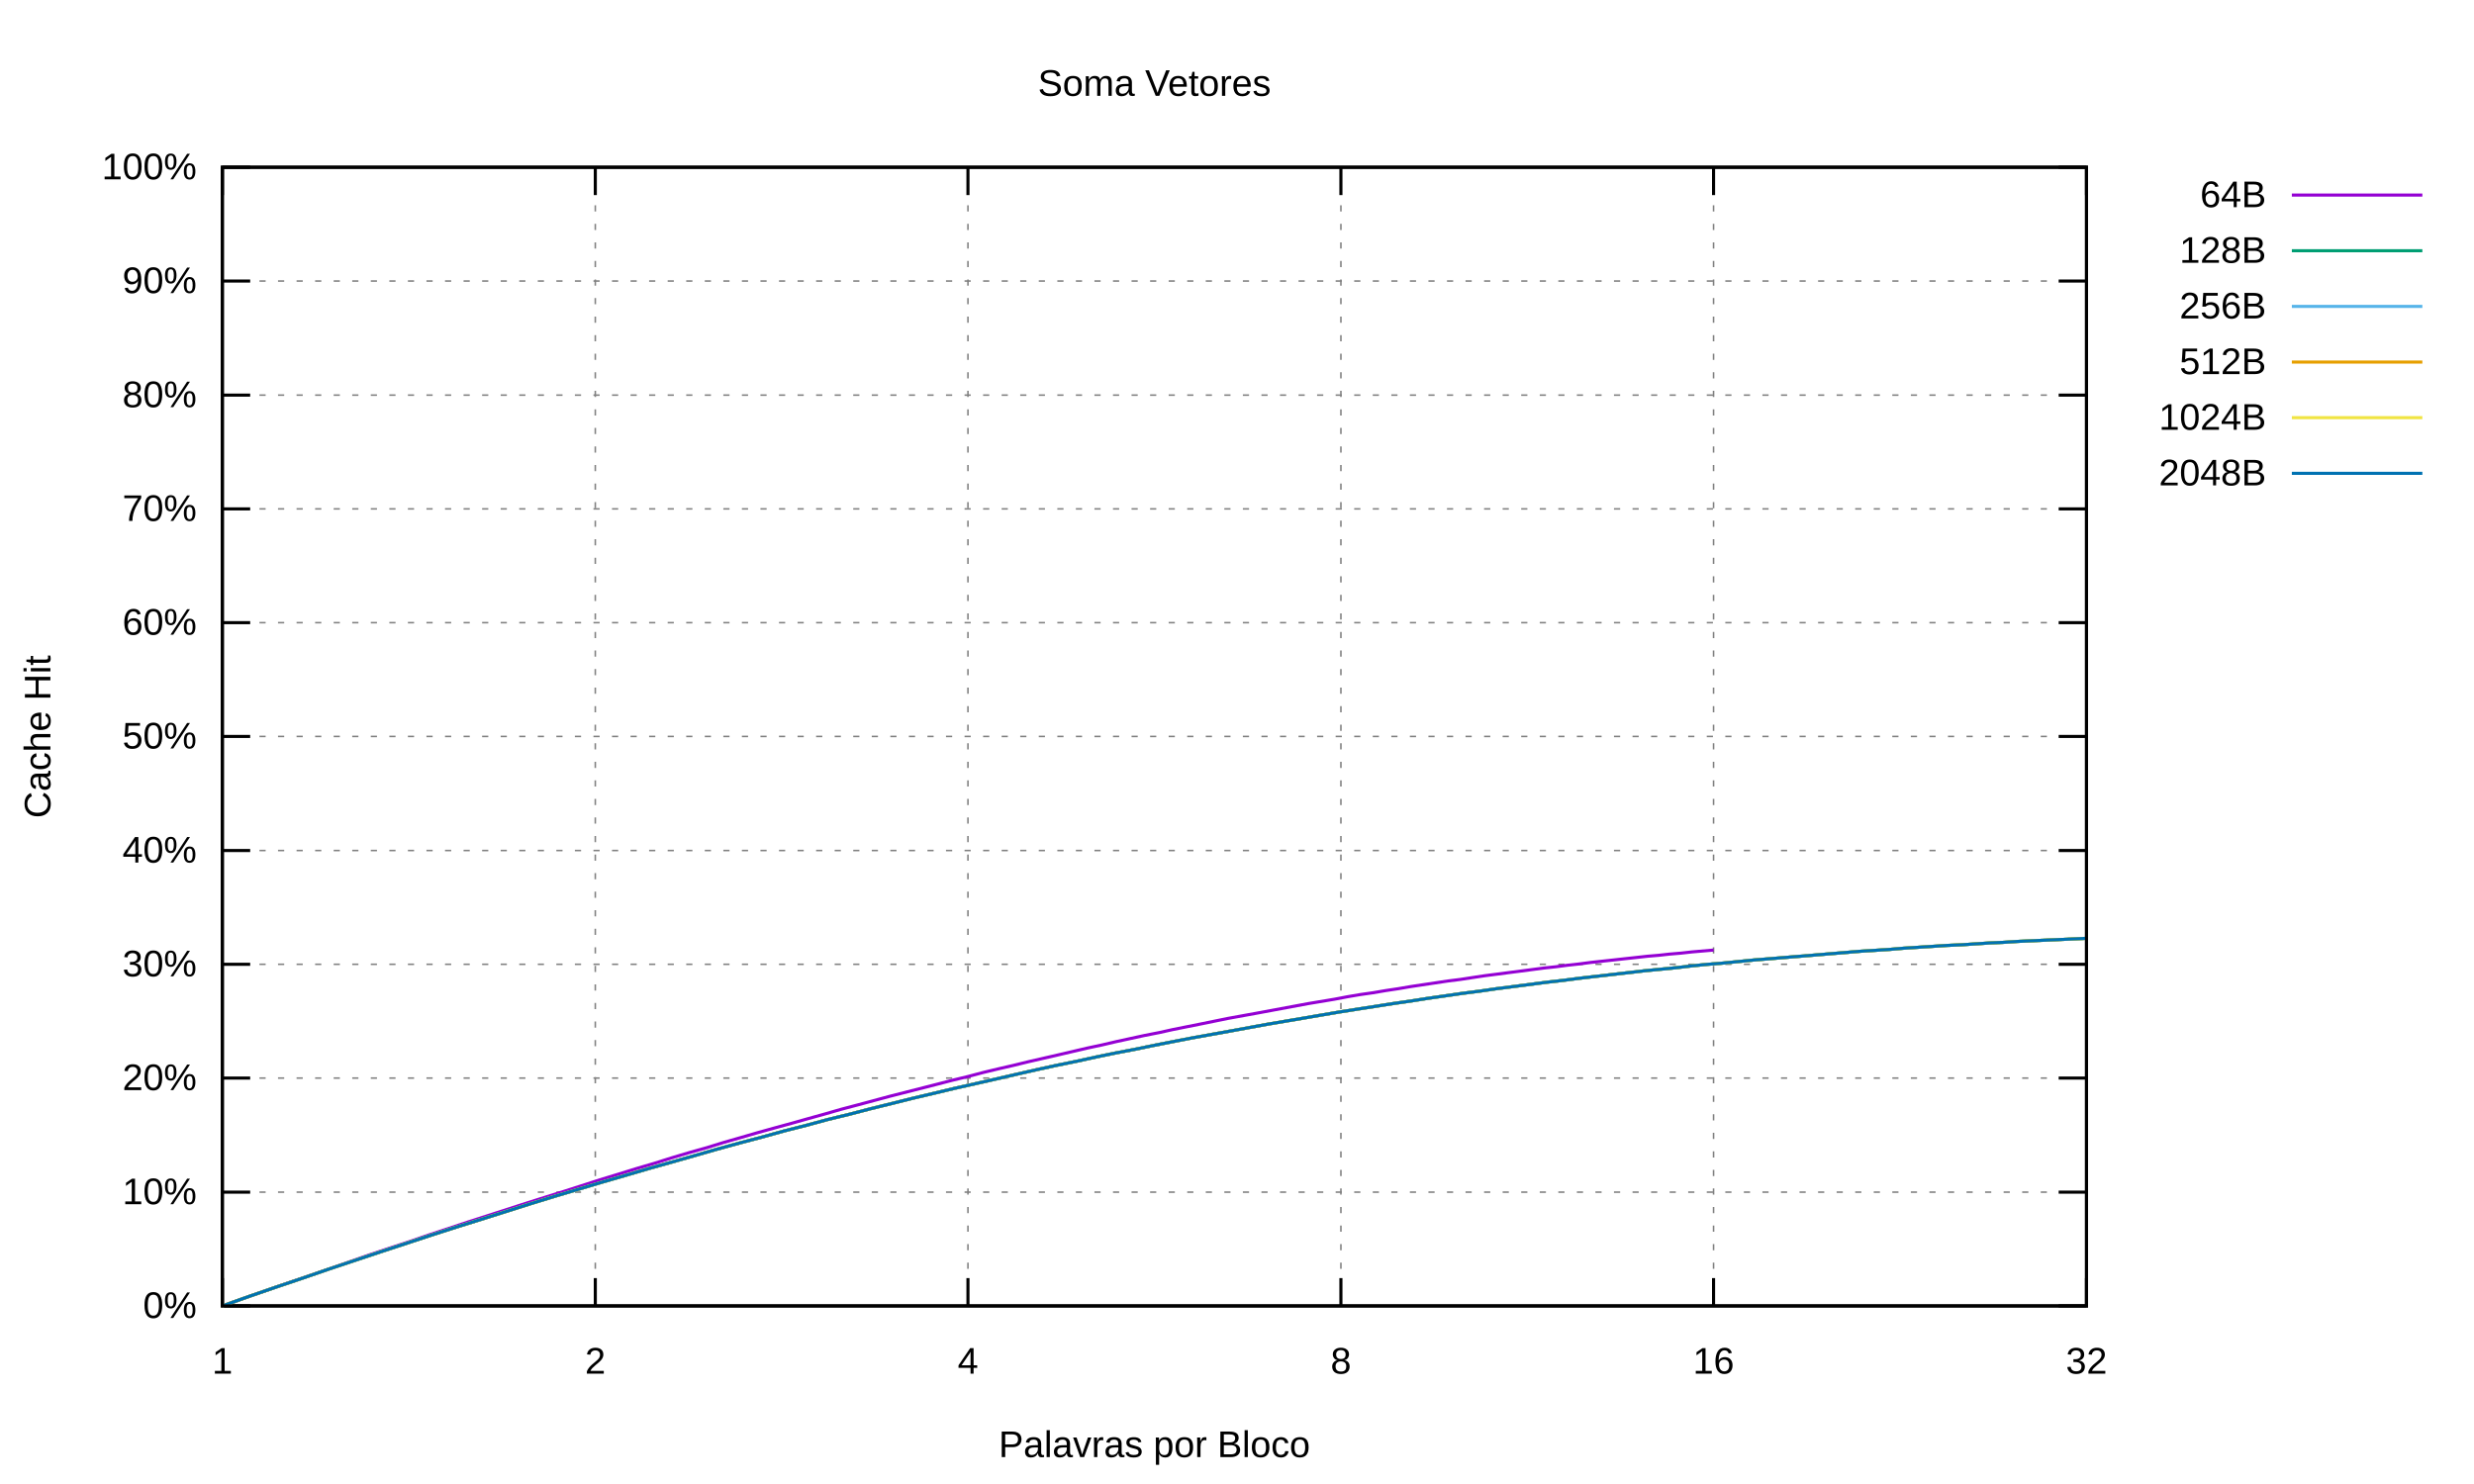
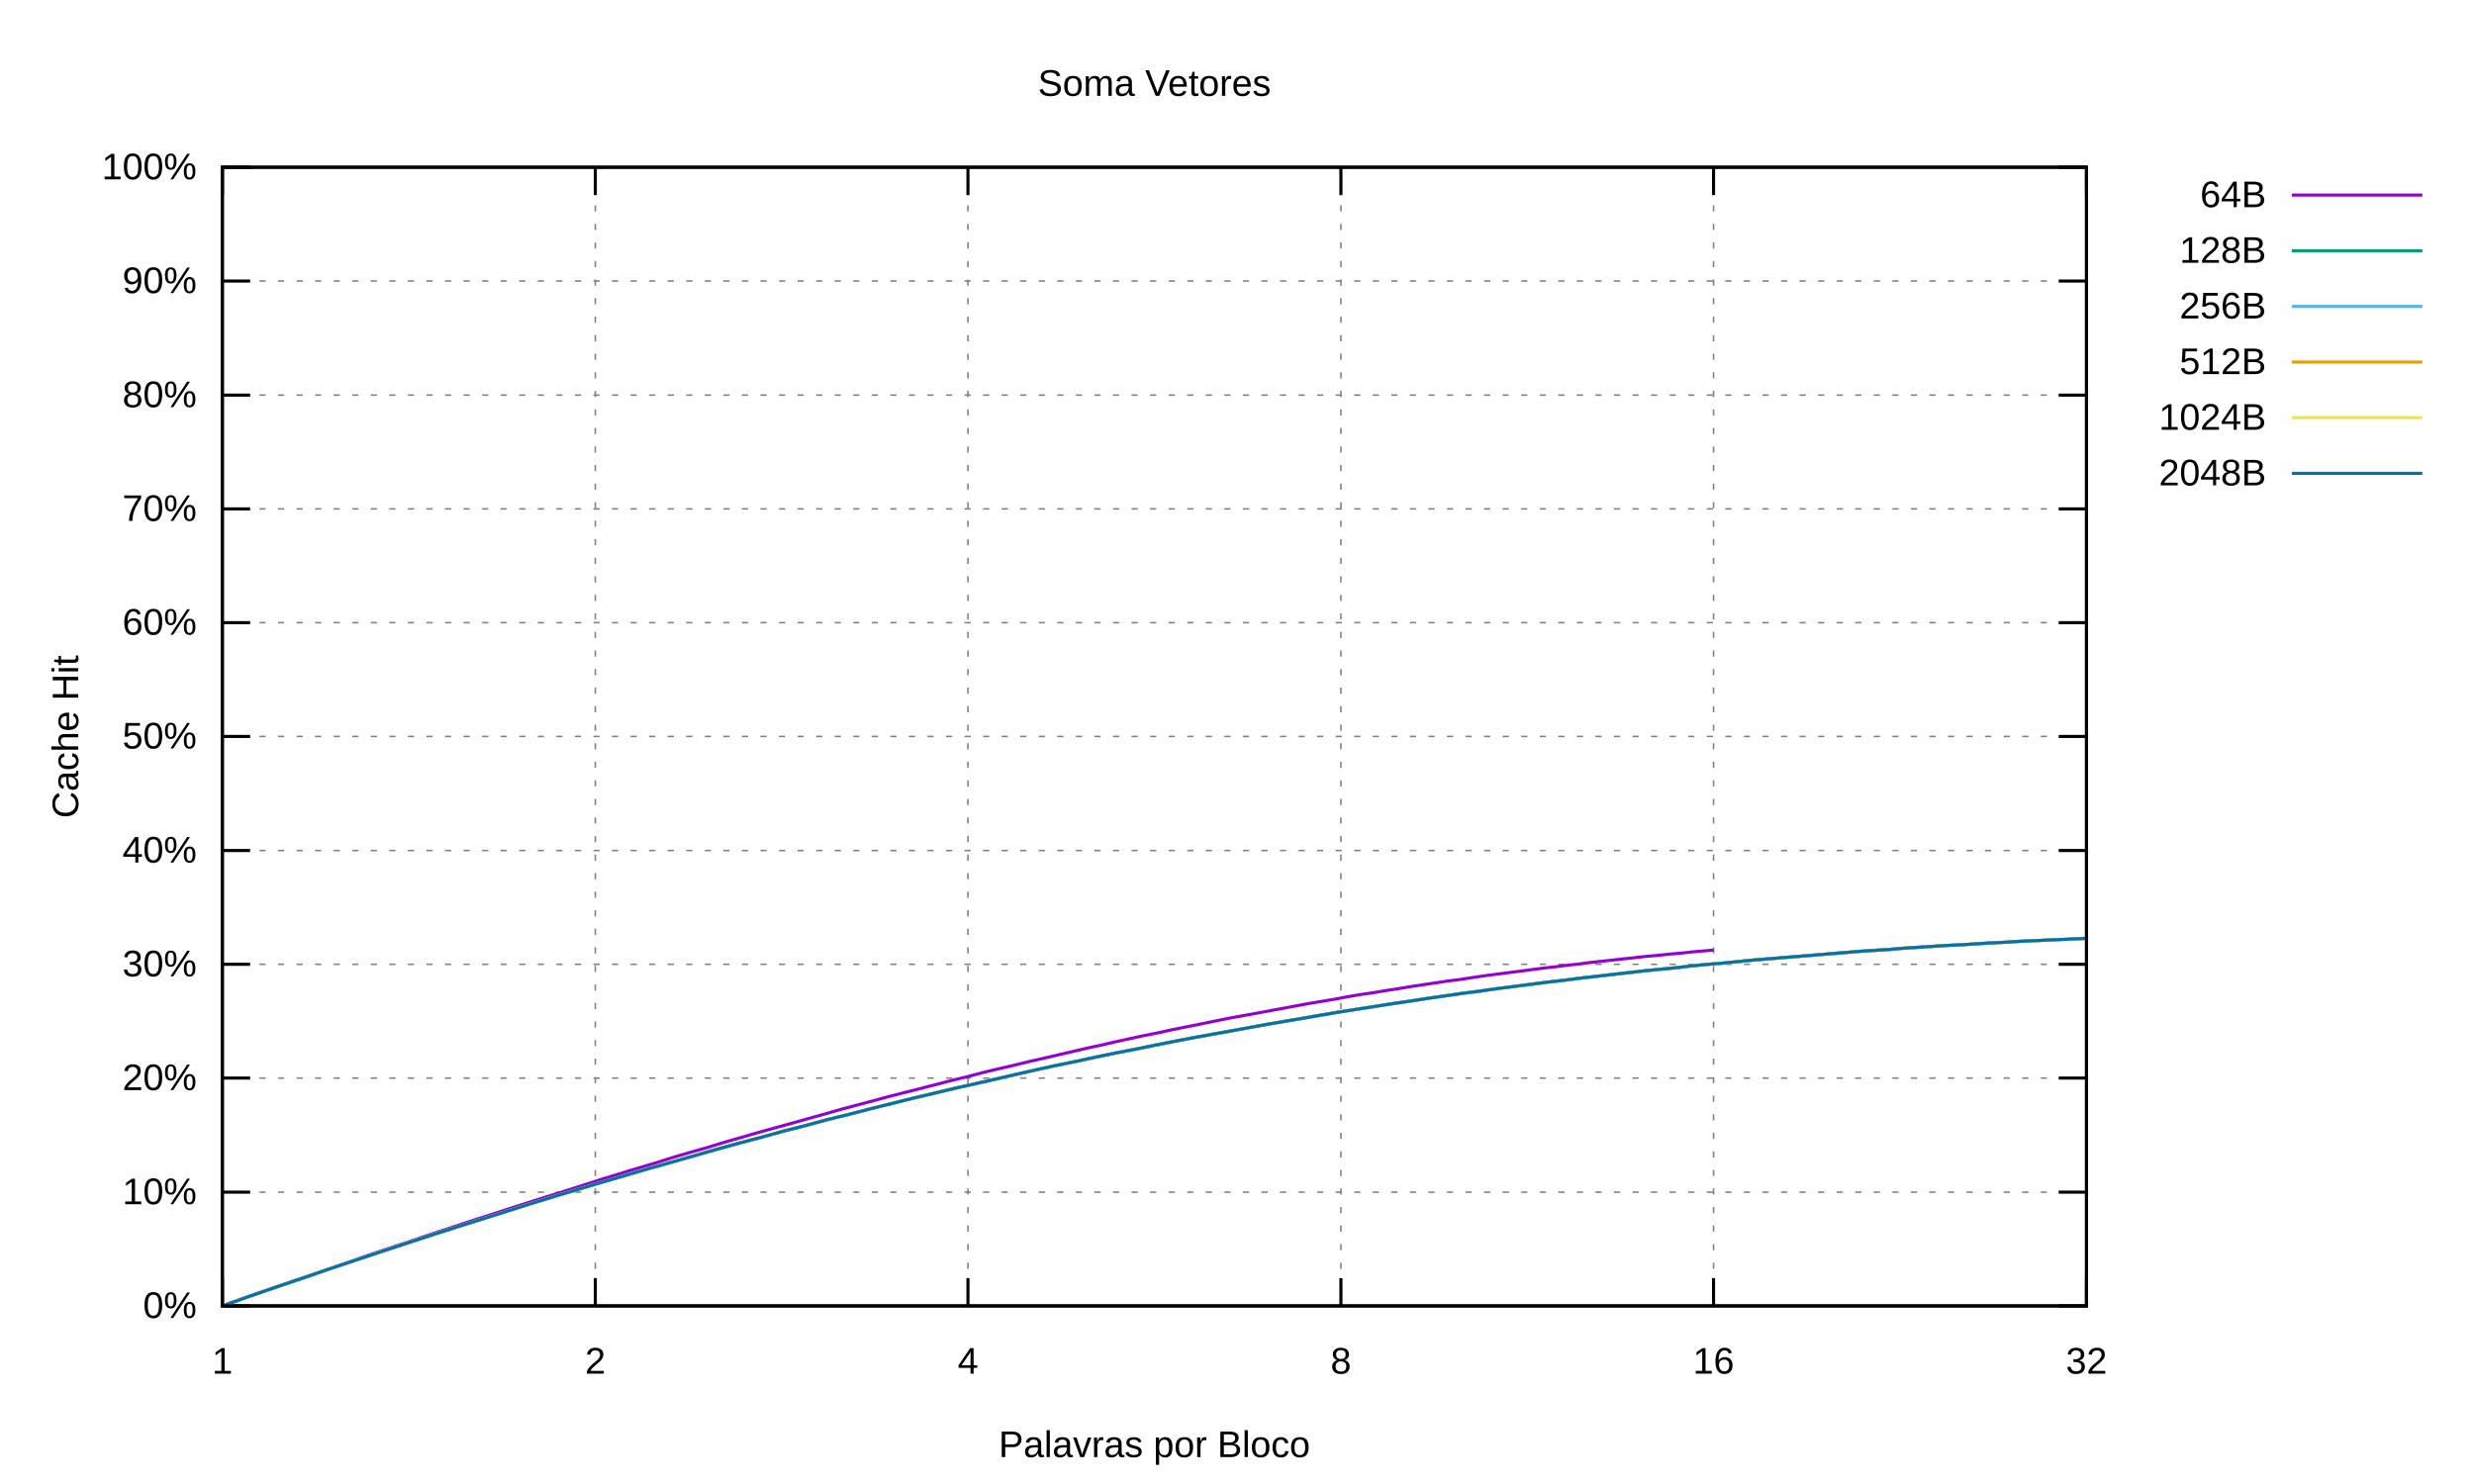
<svg xmlns="http://www.w3.org/2000/svg" xmlns:xlink="http://www.w3.org/1999/xlink" width="800" height="480" viewBox="0 0 800 480">
  <g id="gnuplot_canvas">
    <rect x="0" y="0" width="800" height="480" fill="none" />
    <defs>
      <circle id="gpDot" r="0.5" stroke-width="0.5" stroke="currentColor" />
      <path id="gpPt0" stroke-width="0.222" stroke="currentColor" d="M-1,0 h2 M0,-1 v2" />
      <path id="gpPt1" stroke-width="0.222" stroke="currentColor" d="M-1,-1 L1,1 M1,-1 L-1,1" />
      <path id="gpPt2" stroke-width="0.222" stroke="currentColor" d="M-1,0 L1,0 M0,-1 L0,1 M-1,-1 L1,1 M-1,1 L1,-1" />
      <rect id="gpPt3" stroke-width="0.222" stroke="currentColor" x="-1" y="-1" width="2" height="2" />
      <rect id="gpPt4" stroke-width="0.222" stroke="currentColor" fill="currentColor" x="-1" y="-1" width="2" height="2" />
      <circle id="gpPt5" stroke-width="0.222" stroke="currentColor" cx="0" cy="0" r="1" />
      <use xlink:href="#gpPt5" id="gpPt6" fill="currentColor" stroke="none" />
      <path id="gpPt7" stroke-width="0.222" stroke="currentColor" d="M0,-1.33 L-1.33,0.67 L1.33,0.67 z" />
      <use xlink:href="#gpPt7" id="gpPt8" fill="currentColor" stroke="none" />
      <use xlink:href="#gpPt7" id="gpPt9" stroke="currentColor" transform="rotate(180)" />
      <use xlink:href="#gpPt9" id="gpPt10" fill="currentColor" stroke="none" />
      <use xlink:href="#gpPt3" id="gpPt11" stroke="currentColor" transform="rotate(45)" />
      <use xlink:href="#gpPt11" id="gpPt12" fill="currentColor" stroke="none" />
      <path id="gpPt13" stroke-width="0.222" stroke="currentColor" d="M0,1.330 L1.265,0.411 L0.782,-1.067 L-0.782,-1.076 L-1.265,0.411 z" />
      <use xlink:href="#gpPt13" id="gpPt14" fill="currentColor" stroke="none" />
      <filter id="textbox" filterUnits="objectBoundingBox" x="0" y="0" height="1" width="1">
        <feFlood flood-color="white" flood-opacity="1" result="bgnd" />
        <feComposite in="SourceGraphic" in2="bgnd" operator="atop" />
      </filter>
      <filter id="greybox" filterUnits="objectBoundingBox" x="0" y="0" height="1" width="1">
        <feFlood flood-color="lightgrey" flood-opacity="1" result="grey" />
        <feComposite in="SourceGraphic" in2="grey" operator="atop" />
      </filter>
    </defs>
    <g fill="none" color="white" stroke="black" stroke-width="1.00" stroke-linecap="butt" stroke-linejoin="miter">
</g>
    <g fill="none" color="black" stroke="currentColor" stroke-width="1.00" stroke-linecap="butt" stroke-linejoin="miter">
</g>
    <g fill="none" color="black" stroke="black" stroke-width="0.50" stroke-linecap="butt" stroke-linejoin="miter">
</g>
    <g fill="none" color="gray" stroke="currentColor" stroke-width="0.50" stroke-linecap="butt" stroke-linejoin="miter">
      <path stroke="gray" stroke-dasharray="2,4" class="gridline" d="M71.9,422.4 L674.7,422.4  " />
    </g>
    <g fill="none" color="gray" stroke="gray" stroke-width="1.00" stroke-linecap="butt" stroke-linejoin="miter">
</g>
    <g fill="none" color="black" stroke="currentColor" stroke-width="1.00" stroke-linecap="butt" stroke-linejoin="miter">
      <path stroke="black" d="M71.9,422.4 L80.9,422.4 M674.7,422.4 L665.7,422.4  " />
      <g transform="translate(63.6,426.3)" stroke="none" fill="black" font-family="Arial" font-size="12.00" text-anchor="end">
        <text>
          <tspan font-family="Arial">0%</tspan>
        </text>
      </g>
    </g>
    <g fill="none" color="black" stroke="currentColor" stroke-width="1.00" stroke-linecap="butt" stroke-linejoin="miter">
</g>
    <g fill="none" color="black" stroke="black" stroke-width="0.50" stroke-linecap="butt" stroke-linejoin="miter">
</g>
    <g fill="none" color="gray" stroke="currentColor" stroke-width="0.50" stroke-linecap="butt" stroke-linejoin="miter">
      <path stroke="gray" stroke-dasharray="2,4" class="gridline" d="M71.9,385.6 L674.7,385.6  " />
    </g>
    <g fill="none" color="gray" stroke="gray" stroke-width="1.00" stroke-linecap="butt" stroke-linejoin="miter">
</g>
    <g fill="none" color="black" stroke="currentColor" stroke-width="1.00" stroke-linecap="butt" stroke-linejoin="miter">
      <path stroke="black" d="M71.9,385.6 L80.9,385.6 M674.7,385.6 L665.7,385.6  " />
      <g transform="translate(63.6,389.5)" stroke="none" fill="black" font-family="Arial" font-size="12.00" text-anchor="end">
        <text>
          <tspan font-family="Arial">10%</tspan>
        </text>
      </g>
    </g>
    <g fill="none" color="black" stroke="currentColor" stroke-width="1.00" stroke-linecap="butt" stroke-linejoin="miter">
</g>
    <g fill="none" color="black" stroke="black" stroke-width="0.50" stroke-linecap="butt" stroke-linejoin="miter">
</g>
    <g fill="none" color="gray" stroke="currentColor" stroke-width="0.50" stroke-linecap="butt" stroke-linejoin="miter">
      <path stroke="gray" stroke-dasharray="2,4" class="gridline" d="M71.9,348.7 L674.7,348.7  " />
    </g>
    <g fill="none" color="gray" stroke="gray" stroke-width="1.00" stroke-linecap="butt" stroke-linejoin="miter">
</g>
    <g fill="none" color="black" stroke="currentColor" stroke-width="1.00" stroke-linecap="butt" stroke-linejoin="miter">
      <path stroke="black" d="M71.9,348.7 L80.9,348.7 M674.7,348.7 L665.7,348.7  " />
      <g transform="translate(63.6,352.6)" stroke="none" fill="black" font-family="Arial" font-size="12.00" text-anchor="end">
        <text>
          <tspan font-family="Arial">20%</tspan>
        </text>
      </g>
    </g>
    <g fill="none" color="black" stroke="currentColor" stroke-width="1.00" stroke-linecap="butt" stroke-linejoin="miter">
</g>
    <g fill="none" color="black" stroke="black" stroke-width="0.50" stroke-linecap="butt" stroke-linejoin="miter">
</g>
    <g fill="none" color="gray" stroke="currentColor" stroke-width="0.50" stroke-linecap="butt" stroke-linejoin="miter">
      <path stroke="gray" stroke-dasharray="2,4" class="gridline" d="M71.9,311.9 L674.7,311.9  " />
    </g>
    <g fill="none" color="gray" stroke="gray" stroke-width="1.00" stroke-linecap="butt" stroke-linejoin="miter">
</g>
    <g fill="none" color="black" stroke="currentColor" stroke-width="1.00" stroke-linecap="butt" stroke-linejoin="miter">
      <path stroke="black" d="M71.9,311.9 L80.9,311.9 M674.7,311.9 L665.7,311.9  " />
      <g transform="translate(63.6,315.8)" stroke="none" fill="black" font-family="Arial" font-size="12.00" text-anchor="end">
        <text>
          <tspan font-family="Arial">30%</tspan>
        </text>
      </g>
    </g>
    <g fill="none" color="black" stroke="currentColor" stroke-width="1.00" stroke-linecap="butt" stroke-linejoin="miter">
</g>
    <g fill="none" color="black" stroke="black" stroke-width="0.50" stroke-linecap="butt" stroke-linejoin="miter">
</g>
    <g fill="none" color="gray" stroke="currentColor" stroke-width="0.50" stroke-linecap="butt" stroke-linejoin="miter">
      <path stroke="gray" stroke-dasharray="2,4" class="gridline" d="M71.9,275.1 L674.7,275.1  " />
    </g>
    <g fill="none" color="gray" stroke="gray" stroke-width="1.00" stroke-linecap="butt" stroke-linejoin="miter">
</g>
    <g fill="none" color="black" stroke="currentColor" stroke-width="1.00" stroke-linecap="butt" stroke-linejoin="miter">
      <path stroke="black" d="M71.9,275.1 L80.9,275.1 M674.7,275.1 L665.7,275.1  " />
      <g transform="translate(63.6,279.0)" stroke="none" fill="black" font-family="Arial" font-size="12.00" text-anchor="end">
        <text>
          <tspan font-family="Arial">40%</tspan>
        </text>
      </g>
    </g>
    <g fill="none" color="black" stroke="currentColor" stroke-width="1.00" stroke-linecap="butt" stroke-linejoin="miter">
</g>
    <g fill="none" color="black" stroke="black" stroke-width="0.50" stroke-linecap="butt" stroke-linejoin="miter">
</g>
    <g fill="none" color="gray" stroke="currentColor" stroke-width="0.50" stroke-linecap="butt" stroke-linejoin="miter">
      <path stroke="gray" stroke-dasharray="2,4" class="gridline" d="M71.9,238.2 L674.7,238.2  " />
    </g>
    <g fill="none" color="gray" stroke="gray" stroke-width="1.00" stroke-linecap="butt" stroke-linejoin="miter">
</g>
    <g fill="none" color="black" stroke="currentColor" stroke-width="1.00" stroke-linecap="butt" stroke-linejoin="miter">
      <path stroke="black" d="M71.9,238.2 L80.9,238.2 M674.7,238.2 L665.7,238.2  " />
      <g transform="translate(63.6,242.1)" stroke="none" fill="black" font-family="Arial" font-size="12.00" text-anchor="end">
        <text>
          <tspan font-family="Arial">50%</tspan>
        </text>
      </g>
    </g>
    <g fill="none" color="black" stroke="currentColor" stroke-width="1.00" stroke-linecap="butt" stroke-linejoin="miter">
</g>
    <g fill="none" color="black" stroke="black" stroke-width="0.50" stroke-linecap="butt" stroke-linejoin="miter">
</g>
    <g fill="none" color="gray" stroke="currentColor" stroke-width="0.50" stroke-linecap="butt" stroke-linejoin="miter">
      <path stroke="gray" stroke-dasharray="2,4" class="gridline" d="M71.9,201.4 L674.7,201.4  " />
    </g>
    <g fill="none" color="gray" stroke="gray" stroke-width="1.00" stroke-linecap="butt" stroke-linejoin="miter">
</g>
    <g fill="none" color="black" stroke="currentColor" stroke-width="1.00" stroke-linecap="butt" stroke-linejoin="miter">
      <path stroke="black" d="M71.9,201.4 L80.9,201.4 M674.7,201.4 L665.7,201.4  " />
      <g transform="translate(63.6,205.3)" stroke="none" fill="black" font-family="Arial" font-size="12.00" text-anchor="end">
        <text>
          <tspan font-family="Arial">60%</tspan>
        </text>
      </g>
    </g>
    <g fill="none" color="black" stroke="currentColor" stroke-width="1.00" stroke-linecap="butt" stroke-linejoin="miter">
</g>
    <g fill="none" color="black" stroke="black" stroke-width="0.50" stroke-linecap="butt" stroke-linejoin="miter">
</g>
    <g fill="none" color="gray" stroke="currentColor" stroke-width="0.50" stroke-linecap="butt" stroke-linejoin="miter">
      <path stroke="gray" stroke-dasharray="2,4" class="gridline" d="M71.9,164.6 L674.7,164.6  " />
    </g>
    <g fill="none" color="gray" stroke="gray" stroke-width="1.00" stroke-linecap="butt" stroke-linejoin="miter">
</g>
    <g fill="none" color="black" stroke="currentColor" stroke-width="1.00" stroke-linecap="butt" stroke-linejoin="miter">
      <path stroke="black" d="M71.9,164.6 L80.9,164.6 M674.7,164.6 L665.7,164.6  " />
      <g transform="translate(63.6,168.5)" stroke="none" fill="black" font-family="Arial" font-size="12.00" text-anchor="end">
        <text>
          <tspan font-family="Arial">70%</tspan>
        </text>
      </g>
    </g>
    <g fill="none" color="black" stroke="currentColor" stroke-width="1.00" stroke-linecap="butt" stroke-linejoin="miter">
</g>
    <g fill="none" color="black" stroke="black" stroke-width="0.50" stroke-linecap="butt" stroke-linejoin="miter">
</g>
    <g fill="none" color="gray" stroke="currentColor" stroke-width="0.50" stroke-linecap="butt" stroke-linejoin="miter">
      <path stroke="gray" stroke-dasharray="2,4" class="gridline" d="M71.9,127.8 L674.7,127.8  " />
    </g>
    <g fill="none" color="gray" stroke="gray" stroke-width="1.00" stroke-linecap="butt" stroke-linejoin="miter">
</g>
    <g fill="none" color="black" stroke="currentColor" stroke-width="1.00" stroke-linecap="butt" stroke-linejoin="miter">
      <path stroke="black" d="M71.9,127.8 L80.9,127.8 M674.7,127.8 L665.7,127.8  " />
      <g transform="translate(63.6,131.7)" stroke="none" fill="black" font-family="Arial" font-size="12.00" text-anchor="end">
        <text>
          <tspan font-family="Arial">80%</tspan>
        </text>
      </g>
    </g>
    <g fill="none" color="black" stroke="currentColor" stroke-width="1.00" stroke-linecap="butt" stroke-linejoin="miter">
</g>
    <g fill="none" color="black" stroke="black" stroke-width="0.50" stroke-linecap="butt" stroke-linejoin="miter">
</g>
    <g fill="none" color="gray" stroke="currentColor" stroke-width="0.50" stroke-linecap="butt" stroke-linejoin="miter">
      <path stroke="gray" stroke-dasharray="2,4" class="gridline" d="M71.9,90.9 L674.7,90.9  " />
    </g>
    <g fill="none" color="gray" stroke="gray" stroke-width="1.00" stroke-linecap="butt" stroke-linejoin="miter">
</g>
    <g fill="none" color="black" stroke="currentColor" stroke-width="1.00" stroke-linecap="butt" stroke-linejoin="miter">
      <path stroke="black" d="M71.9,90.9 L80.9,90.9 M674.7,90.9 L665.7,90.9  " />
      <g transform="translate(63.6,94.8)" stroke="none" fill="black" font-family="Arial" font-size="12.00" text-anchor="end">
        <text>
          <tspan font-family="Arial">90%</tspan>
        </text>
      </g>
    </g>
    <g fill="none" color="black" stroke="currentColor" stroke-width="1.00" stroke-linecap="butt" stroke-linejoin="miter">
</g>
    <g fill="none" color="black" stroke="black" stroke-width="0.50" stroke-linecap="butt" stroke-linejoin="miter">
</g>
    <g fill="none" color="gray" stroke="currentColor" stroke-width="0.50" stroke-linecap="butt" stroke-linejoin="miter">
      <path stroke="gray" stroke-dasharray="2,4" class="gridline" d="M71.9,54.1 L674.7,54.1  " />
    </g>
    <g fill="none" color="gray" stroke="gray" stroke-width="1.00" stroke-linecap="butt" stroke-linejoin="miter">
</g>
    <g fill="none" color="black" stroke="currentColor" stroke-width="1.00" stroke-linecap="butt" stroke-linejoin="miter">
      <path stroke="black" d="M71.9,54.1 L80.9,54.1 M674.7,54.1 L665.7,54.1  " />
      <g transform="translate(63.6,58.0)" stroke="none" fill="black" font-family="Arial" font-size="12.00" text-anchor="end">
        <text>
          <tspan font-family="Arial">100%</tspan>
        </text>
      </g>
    </g>
    <g fill="none" color="black" stroke="currentColor" stroke-width="1.00" stroke-linecap="butt" stroke-linejoin="miter">
</g>
    <g fill="none" color="black" stroke="black" stroke-width="0.50" stroke-linecap="butt" stroke-linejoin="miter">
</g>
    <g fill="none" color="gray" stroke="currentColor" stroke-width="0.50" stroke-linecap="butt" stroke-linejoin="miter">
      <path stroke="gray" stroke-dasharray="2,4" class="gridline" d="M71.9,422.4 L71.9,54.1  " />
    </g>
    <g fill="none" color="gray" stroke="gray" stroke-width="1.00" stroke-linecap="butt" stroke-linejoin="miter">
</g>
    <g fill="none" color="black" stroke="currentColor" stroke-width="1.00" stroke-linecap="butt" stroke-linejoin="miter">
      <path stroke="black" d="M71.9,422.4 L71.9,413.4 M71.9,54.1 L71.9,63.1  " />
      <g transform="translate(71.9,444.3)" stroke="none" fill="black" font-family="Arial" font-size="12.00" text-anchor="middle">
        <text>
          <tspan font-family="Arial"> 1</tspan>
        </text>
      </g>
    </g>
    <g fill="none" color="black" stroke="currentColor" stroke-width="1.00" stroke-linecap="butt" stroke-linejoin="miter">
</g>
    <g fill="none" color="black" stroke="black" stroke-width="0.50" stroke-linecap="butt" stroke-linejoin="miter">
</g>
    <g fill="none" color="gray" stroke="currentColor" stroke-width="0.50" stroke-linecap="butt" stroke-linejoin="miter">
      <path stroke="gray" stroke-dasharray="2,4" class="gridline" d="M192.5,422.4 L192.5,54.1  " />
    </g>
    <g fill="none" color="gray" stroke="gray" stroke-width="1.00" stroke-linecap="butt" stroke-linejoin="miter">
</g>
    <g fill="none" color="black" stroke="currentColor" stroke-width="1.00" stroke-linecap="butt" stroke-linejoin="miter">
      <path stroke="black" d="M192.5,422.4 L192.5,413.4 M192.5,54.1 L192.5,63.1  " />
      <g transform="translate(192.5,444.3)" stroke="none" fill="black" font-family="Arial" font-size="12.00" text-anchor="middle">
        <text>
          <tspan font-family="Arial"> 2</tspan>
        </text>
      </g>
    </g>
    <g fill="none" color="black" stroke="currentColor" stroke-width="1.00" stroke-linecap="butt" stroke-linejoin="miter">
</g>
    <g fill="none" color="black" stroke="black" stroke-width="0.50" stroke-linecap="butt" stroke-linejoin="miter">
</g>
    <g fill="none" color="gray" stroke="currentColor" stroke-width="0.50" stroke-linecap="butt" stroke-linejoin="miter">
      <path stroke="gray" stroke-dasharray="2,4" class="gridline" d="M313.0,422.4 L313.0,54.1  " />
    </g>
    <g fill="none" color="gray" stroke="gray" stroke-width="1.00" stroke-linecap="butt" stroke-linejoin="miter">
</g>
    <g fill="none" color="black" stroke="currentColor" stroke-width="1.00" stroke-linecap="butt" stroke-linejoin="miter">
      <path stroke="black" d="M313.0,422.4 L313.0,413.4 M313.0,54.1 L313.0,63.1  " />
      <g transform="translate(313.0,444.3)" stroke="none" fill="black" font-family="Arial" font-size="12.00" text-anchor="middle">
        <text>
          <tspan font-family="Arial"> 4</tspan>
        </text>
      </g>
    </g>
    <g fill="none" color="black" stroke="currentColor" stroke-width="1.00" stroke-linecap="butt" stroke-linejoin="miter">
</g>
    <g fill="none" color="black" stroke="black" stroke-width="0.50" stroke-linecap="butt" stroke-linejoin="miter">
</g>
    <g fill="none" color="gray" stroke="currentColor" stroke-width="0.50" stroke-linecap="butt" stroke-linejoin="miter">
      <path stroke="gray" stroke-dasharray="2,4" class="gridline" d="M433.6,422.4 L433.6,54.1  " />
    </g>
    <g fill="none" color="gray" stroke="gray" stroke-width="1.00" stroke-linecap="butt" stroke-linejoin="miter">
</g>
    <g fill="none" color="black" stroke="currentColor" stroke-width="1.00" stroke-linecap="butt" stroke-linejoin="miter">
      <path stroke="black" d="M433.6,422.4 L433.6,413.4 M433.6,54.1 L433.6,63.1  " />
      <g transform="translate(433.6,444.3)" stroke="none" fill="black" font-family="Arial" font-size="12.00" text-anchor="middle">
        <text>
          <tspan font-family="Arial"> 8</tspan>
        </text>
      </g>
    </g>
    <g fill="none" color="black" stroke="currentColor" stroke-width="1.00" stroke-linecap="butt" stroke-linejoin="miter">
</g>
    <g fill="none" color="black" stroke="black" stroke-width="0.50" stroke-linecap="butt" stroke-linejoin="miter">
</g>
    <g fill="none" color="gray" stroke="currentColor" stroke-width="0.50" stroke-linecap="butt" stroke-linejoin="miter">
      <path stroke="gray" stroke-dasharray="2,4" class="gridline" d="M554.1,422.4 L554.1,54.1  " />
    </g>
    <g fill="none" color="gray" stroke="gray" stroke-width="1.00" stroke-linecap="butt" stroke-linejoin="miter">
</g>
    <g fill="none" color="black" stroke="currentColor" stroke-width="1.00" stroke-linecap="butt" stroke-linejoin="miter">
      <path stroke="black" d="M554.1,422.4 L554.1,413.4 M554.1,54.1 L554.1,63.1  " />
      <g transform="translate(554.1,444.3)" stroke="none" fill="black" font-family="Arial" font-size="12.00" text-anchor="middle">
        <text>
          <tspan font-family="Arial"> 16</tspan>
        </text>
      </g>
    </g>
    <g fill="none" color="black" stroke="currentColor" stroke-width="1.00" stroke-linecap="butt" stroke-linejoin="miter">
</g>
    <g fill="none" color="black" stroke="black" stroke-width="0.50" stroke-linecap="butt" stroke-linejoin="miter">
</g>
    <g fill="none" color="gray" stroke="currentColor" stroke-width="0.50" stroke-linecap="butt" stroke-linejoin="miter">
      <path stroke="gray" stroke-dasharray="2,4" class="gridline" d="M674.7,422.4 L674.7,54.1  " />
    </g>
    <g fill="none" color="gray" stroke="gray" stroke-width="1.00" stroke-linecap="butt" stroke-linejoin="miter">
</g>
    <g fill="none" color="black" stroke="currentColor" stroke-width="1.00" stroke-linecap="butt" stroke-linejoin="miter">
      <path stroke="black" d="M674.7,422.4 L674.7,413.4 M674.7,54.1 L674.7,63.1  " />
      <g transform="translate(674.7,444.3)" stroke="none" fill="black" font-family="Arial" font-size="12.00" text-anchor="middle">
        <text>
          <tspan font-family="Arial"> 32</tspan>
        </text>
      </g>
    </g>
    <g fill="none" color="black" stroke="currentColor" stroke-width="1.00" stroke-linecap="butt" stroke-linejoin="miter">
</g>
    <g fill="none" color="black" stroke="currentColor" stroke-width="1.00" stroke-linecap="butt" stroke-linejoin="miter">
      <path stroke="black" d="M71.9,54.1 L71.9,422.4 L674.7,422.4 L674.7,54.1 L71.9,54.1 Z  " />
    </g>
    <g fill="none" color="black" stroke="currentColor" stroke-width="1.00" stroke-linecap="butt" stroke-linejoin="miter">
-       <g transform="translate(16.3,238.3) rotate(270)" stroke="none" fill="black" font-family="Arial" font-size="12.00" text-anchor="middle">
+       <g transform="translate(25.3,238.3) rotate(270)" stroke="none" fill="black" font-family="Arial" font-size="12.00" text-anchor="middle">
        <text>
          <tspan font-family="Arial">Cache Hit</tspan>
        </text>
      </g>
    </g>
    <g fill="none" color="black" stroke="currentColor" stroke-width="1.00" stroke-linecap="butt" stroke-linejoin="miter">
      <g transform="translate(373.3,471.3)" stroke="none" fill="black" font-family="Arial" font-size="12.00" text-anchor="middle">
        <text>
          <tspan font-family="Arial">Palavras por Bloco</tspan>
        </text>
      </g>
    </g>
    <g fill="none" color="black" stroke="currentColor" stroke-width="1.00" stroke-linecap="butt" stroke-linejoin="miter">
      <g transform="translate(373.3,31.0)" stroke="none" fill="black" font-family="Arial" font-size="12.00" text-anchor="middle">
        <text>
          <tspan font-family="Arial">Soma Vetores</tspan>
        </text>
      </g>
    </g>
+     <g fill="none" color="black" stroke="currentColor" stroke-width="1.00" stroke-linecap="butt" stroke-linejoin="miter">
+ </g>
    <g id="gnuplot_plot_1">
      <g fill="none" color="black" stroke="currentColor" stroke-width="1.00" stroke-linecap="butt" stroke-linejoin="miter">
        <g transform="translate(732.8,67.0)" stroke="none" fill="black" font-family="Arial" font-size="12.00" text-anchor="end">
          <text>
            <tspan font-family="Arial">64B</tspan>
          </text>
        </g>
      </g>
      <g fill="none" color="black" stroke="currentColor" stroke-width="1.00" stroke-linecap="butt" stroke-linejoin="miter">
        <path stroke="rgb(148,   0, 211)" d="M741.1,63.1 L783.3,63.1 M71.9,422.4 L78.9,419.9 L85.8,417.5 L92.7,415.1 L99.5,412.8 L106.2,410.5   L112.8,408.2 L119.4,405.9 L126.0,403.7 L132.4,401.6 L138.8,399.4 L145.2,397.3 L151.5,395.2 L157.7,393.2   L163.9,391.2 L170.1,389.2 L176.1,387.3 L182.2,385.4 L188.1,383.5 L194.0,381.6 L199.9,379.8 L205.7,378.0   L211.5,376.3 L217.2,374.5 L222.9,372.8 L228.6,371.2 L234.1,369.5 L239.7,367.9 L245.2,366.3 L250.6,364.8   L256.1,363.3 L261.4,361.8 L266.8,360.3 L272.0,358.8 L277.3,357.4 L282.5,356.0 L287.7,354.6 L292.8,353.3   L297.9,352.0 L303.0,350.7 L308.0,349.4 L313.0,348.2 L317.9,346.9 L322.9,345.7 L327.7,344.6 L332.6,343.4   L337.4,342.3 L342.2,341.2 L346.9,340.1 L351.6,339.0 L356.3,338.0 L361.0,336.9 L365.6,335.9 L370.2,334.9   L374.8,334.0 L379.3,333.0 L383.8,332.1 L388.3,331.2 L392.7,330.3 L397.1,329.4 L401.5,328.6 L405.9,327.8   L410.2,327.0 L414.5,326.2 L418.8,325.4 L423.1,324.6 L427.3,323.9 L431.5,323.2 L435.7,322.4 L439.8,321.7   L444.0,321.1 L448.1,320.4 L452.1,319.8 L456.2,319.1 L460.2,318.5 L464.2,317.9 L468.2,317.3 L472.2,316.8   L476.1,316.2 L480.1,315.6 L484.0,315.1 L487.8,314.6 L491.7,314.1 L495.5,313.6 L499.3,313.1 L503.1,312.7   L506.9,312.2 L510.6,311.8 L514.4,311.3 L518.1,310.9 L521.8,310.5 L525.4,310.1 L529.1,309.7 L532.7,309.3   L536.3,309.0 L539.9,308.6 L543.5,308.3 L547.1,307.9 L550.6,307.6 L554.1,307.3  " />
      </g>
    </g>
    <g id="gnuplot_plot_2">
      <g fill="none" color="black" stroke="currentColor" stroke-width="1.00" stroke-linecap="butt" stroke-linejoin="miter">
        <g transform="translate(732.8,85.0)" stroke="none" fill="black" font-family="Arial" font-size="12.00" text-anchor="end">
          <text>
            <tspan font-family="Arial">128B</tspan>
          </text>
        </g>
      </g>
      <g fill="none" color="black" stroke="currentColor" stroke-width="1.00" stroke-linecap="butt" stroke-linejoin="miter">
        <path stroke="rgb(  0, 158, 115)" d="M741.1,81.1 L783.3,81.1 M71.9,422.4 L80.6,419.3 L89.3,416.3 L97.9,413.4 L106.3,410.5 L114.7,407.7   L123.1,404.9 L131.3,402.2 L139.5,399.5 L147.6,396.9 L155.6,394.4 L163.5,391.9 L171.4,389.4 L179.2,387.0   L186.9,384.7 L194.6,382.4 L202.2,380.2 L209.7,378.0 L217.2,375.9 L224.6,373.8 L231.9,371.7 L239.2,369.7   L246.4,367.8 L253.6,365.8 L260.7,364.0 L267.7,362.1 L274.7,360.4 L281.6,358.6 L288.5,356.9 L295.3,355.2   L302.1,353.6 L308.8,352.0 L315.5,350.5 L322.1,349.0 L328.6,347.5 L335.2,346.0 L341.6,344.6 L348.0,343.3   L354.4,341.9 L360.7,340.6 L367.0,339.4 L373.3,338.1 L379.4,336.9 L385.6,335.7 L391.7,334.6 L397.8,333.5   L403.8,332.4 L409.8,331.3 L415.7,330.3 L421.6,329.3 L427.4,328.3 L433.3,327.3 L439.0,326.4 L444.8,325.5   L450.5,324.6 L456.1,323.8 L461.8,322.9 L467.4,322.1 L472.9,321.3 L478.4,320.6 L483.9,319.8 L489.4,319.1   L494.8,318.4 L500.2,317.7 L505.5,317.1 L510.9,316.4 L516.1,315.8 L521.4,315.2 L526.6,314.6 L531.8,314.0   L537.0,313.5 L542.1,313.0 L547.2,312.4 L552.3,311.9 L557.3,311.5 L562.3,311.0 L567.3,310.5 L572.3,310.1   L577.2,309.7 L582.1,309.3 L587.0,308.9 L591.8,308.5 L596.6,308.1 L601.4,307.7 L606.2,307.4 L610.9,307.1   L615.6,306.7 L620.3,306.4 L625.0,306.1 L629.6,305.8 L634.2,305.6 L638.8,305.3 L643.4,305.0 L647.9,304.8   L652.5,304.5 L657.0,304.3 L661.4,304.1 L665.9,303.9 L670.3,303.7 L674.7,303.5  " />
      </g>
    </g>
    <g id="gnuplot_plot_3">
      <g fill="none" color="black" stroke="currentColor" stroke-width="1.00" stroke-linecap="butt" stroke-linejoin="miter">
        <g transform="translate(732.8,103.0)" stroke="none" fill="black" font-family="Arial" font-size="12.00" text-anchor="end">
          <text>
            <tspan font-family="Arial">256B</tspan>
          </text>
        </g>
      </g>
      <g fill="none" color="black" stroke="currentColor" stroke-width="1.00" stroke-linecap="butt" stroke-linejoin="miter">
        <path stroke="rgb( 86, 180, 233)" d="M741.1,99.1 L783.3,99.1 M71.9,422.4 L80.6,419.3 L89.3,416.3 L97.9,413.4 L106.3,410.5 L114.7,407.7   L123.1,404.9 L131.3,402.2 L139.5,399.5 L147.6,396.9 L155.6,394.4 L163.5,391.9 L171.4,389.4 L179.2,387.0   L186.9,384.7 L194.6,382.4 L202.2,380.2 L209.7,378.0 L217.2,375.9 L224.6,373.8 L231.9,371.7 L239.2,369.7   L246.4,367.8 L253.6,365.8 L260.7,364.0 L267.7,362.1 L274.7,360.4 L281.6,358.6 L288.5,356.9 L295.3,355.2   L302.1,353.6 L308.8,352.0 L315.5,350.5 L322.1,349.0 L328.6,347.5 L335.2,346.0 L341.6,344.6 L348.0,343.3   L354.4,341.9 L360.7,340.6 L367.0,339.4 L373.3,338.1 L379.4,336.9 L385.6,335.7 L391.7,334.6 L397.8,333.5   L403.8,332.4 L409.8,331.3 L415.7,330.3 L421.6,329.3 L427.4,328.3 L433.3,327.3 L439.0,326.4 L444.8,325.5   L450.5,324.6 L456.1,323.8 L461.8,322.9 L467.4,322.1 L472.9,321.3 L478.4,320.6 L483.9,319.8 L489.4,319.1   L494.8,318.4 L500.2,317.7 L505.5,317.1 L510.9,316.4 L516.1,315.8 L521.4,315.2 L526.6,314.6 L531.8,314.0   L537.0,313.5 L542.1,313.0 L547.2,312.4 L552.3,311.9 L557.3,311.5 L562.3,311.0 L567.3,310.5 L572.3,310.1   L577.2,309.7 L582.1,309.3 L587.0,308.9 L591.8,308.5 L596.6,308.1 L601.4,307.7 L606.2,307.4 L610.9,307.1   L615.6,306.7 L620.3,306.4 L625.0,306.1 L629.6,305.8 L634.2,305.6 L638.8,305.3 L643.4,305.0 L647.9,304.8   L652.5,304.5 L657.0,304.3 L661.4,304.1 L665.9,303.9 L670.3,303.7 L674.7,303.5  " />
      </g>
    </g>
    <g id="gnuplot_plot_4">
      <g fill="none" color="black" stroke="currentColor" stroke-width="1.00" stroke-linecap="butt" stroke-linejoin="miter">
        <g transform="translate(732.8,121.0)" stroke="none" fill="black" font-family="Arial" font-size="12.00" text-anchor="end">
          <text>
            <tspan font-family="Arial">512B</tspan>
          </text>
        </g>
      </g>
      <g fill="none" color="black" stroke="currentColor" stroke-width="1.00" stroke-linecap="butt" stroke-linejoin="miter">
        <path stroke="rgb(230, 159,   0)" d="M741.1,117.1 L783.3,117.1 M71.9,422.4 L80.6,419.3 L89.3,416.3 L97.9,413.4 L106.3,410.5 L114.7,407.7   L123.1,404.9 L131.3,402.2 L139.5,399.5 L147.6,396.9 L155.6,394.4 L163.5,391.9 L171.4,389.4 L179.2,387.0   L186.9,384.7 L194.6,382.4 L202.2,380.2 L209.7,378.0 L217.2,375.9 L224.6,373.8 L231.9,371.7 L239.2,369.7   L246.4,367.8 L253.6,365.8 L260.7,364.0 L267.7,362.1 L274.7,360.4 L281.6,358.6 L288.5,356.9 L295.3,355.2   L302.1,353.6 L308.8,352.0 L315.5,350.5 L322.1,349.0 L328.6,347.5 L335.2,346.0 L341.6,344.6 L348.0,343.3   L354.4,341.9 L360.7,340.6 L367.0,339.4 L373.3,338.1 L379.4,336.9 L385.6,335.7 L391.7,334.6 L397.8,333.5   L403.8,332.4 L409.8,331.3 L415.7,330.3 L421.6,329.3 L427.4,328.3 L433.3,327.3 L439.0,326.4 L444.8,325.5   L450.5,324.6 L456.1,323.8 L461.8,322.9 L467.4,322.1 L472.9,321.3 L478.4,320.6 L483.9,319.8 L489.4,319.1   L494.8,318.4 L500.2,317.7 L505.5,317.1 L510.9,316.4 L516.1,315.8 L521.4,315.2 L526.6,314.6 L531.8,314.0   L537.0,313.5 L542.1,313.0 L547.2,312.4 L552.3,311.9 L557.3,311.5 L562.3,311.0 L567.3,310.5 L572.3,310.1   L577.2,309.7 L582.1,309.3 L587.0,308.9 L591.8,308.5 L596.6,308.1 L601.4,307.7 L606.2,307.4 L610.9,307.1   L615.6,306.7 L620.3,306.4 L625.0,306.1 L629.6,305.8 L634.2,305.6 L638.8,305.3 L643.4,305.0 L647.9,304.8   L652.5,304.5 L657.0,304.3 L661.4,304.1 L665.9,303.9 L670.3,303.7 L674.7,303.5  " />
      </g>
    </g>
    <g id="gnuplot_plot_5">
      <g fill="none" color="black" stroke="currentColor" stroke-width="1.00" stroke-linecap="butt" stroke-linejoin="miter">
        <g transform="translate(732.8,139.0)" stroke="none" fill="black" font-family="Arial" font-size="12.00" text-anchor="end">
          <text>
            <tspan font-family="Arial">1024B</tspan>
          </text>
        </g>
      </g>
      <g fill="none" color="black" stroke="currentColor" stroke-width="1.00" stroke-linecap="butt" stroke-linejoin="miter">
        <path stroke="rgb(240, 228,  66)" d="M741.1,135.1 L783.3,135.1 M71.9,422.4 L80.6,419.3 L89.3,416.3 L97.9,413.4 L106.3,410.5 L114.7,407.7   L123.1,404.9 L131.3,402.2 L139.5,399.5 L147.6,396.9 L155.6,394.4 L163.5,391.9 L171.4,389.4 L179.2,387.0   L186.9,384.7 L194.6,382.4 L202.2,380.2 L209.7,378.0 L217.2,375.9 L224.6,373.8 L231.9,371.7 L239.2,369.7   L246.4,367.8 L253.6,365.8 L260.7,364.0 L267.7,362.1 L274.7,360.4 L281.6,358.6 L288.5,356.9 L295.3,355.2   L302.1,353.6 L308.8,352.0 L315.5,350.5 L322.1,349.0 L328.6,347.5 L335.2,346.0 L341.6,344.6 L348.0,343.3   L354.4,341.9 L360.7,340.6 L367.0,339.4 L373.3,338.1 L379.4,336.9 L385.6,335.7 L391.7,334.6 L397.8,333.5   L403.8,332.4 L409.8,331.3 L415.7,330.3 L421.6,329.3 L427.4,328.3 L433.3,327.3 L439.0,326.4 L444.8,325.5   L450.5,324.6 L456.1,323.8 L461.8,322.9 L467.4,322.1 L472.9,321.3 L478.4,320.6 L483.9,319.8 L489.4,319.1   L494.8,318.4 L500.2,317.7 L505.5,317.1 L510.9,316.4 L516.1,315.8 L521.4,315.2 L526.6,314.6 L531.8,314.0   L537.0,313.5 L542.1,313.0 L547.2,312.4 L552.3,311.9 L557.3,311.5 L562.3,311.0 L567.3,310.5 L572.3,310.1   L577.2,309.7 L582.1,309.3 L587.0,308.9 L591.8,308.5 L596.6,308.1 L601.4,307.7 L606.2,307.4 L610.9,307.1   L615.6,306.7 L620.3,306.4 L625.0,306.1 L629.6,305.8 L634.2,305.6 L638.8,305.3 L643.4,305.0 L647.9,304.8   L652.5,304.5 L657.0,304.3 L661.4,304.1 L665.9,303.9 L670.3,303.7 L674.7,303.5  " />
      </g>
    </g>
    <g id="gnuplot_plot_6">
      <g fill="none" color="black" stroke="currentColor" stroke-width="1.00" stroke-linecap="butt" stroke-linejoin="miter">
        <g transform="translate(732.8,157.0)" stroke="none" fill="black" font-family="Arial" font-size="12.00" text-anchor="end">
          <text>
            <tspan font-family="Arial">2048B</tspan>
          </text>
        </g>
      </g>
      <g fill="none" color="black" stroke="currentColor" stroke-width="1.00" stroke-linecap="butt" stroke-linejoin="miter">
        <path stroke="rgb(  0, 114, 178)" d="M741.1,153.1 L783.3,153.1 M71.9,422.4 L80.6,419.3 L89.3,416.3 L97.9,413.4 L106.3,410.5 L114.7,407.7   L123.1,404.9 L131.3,402.2 L139.5,399.5 L147.6,396.9 L155.6,394.4 L163.5,391.9 L171.4,389.4 L179.2,387.0   L186.9,384.7 L194.6,382.4 L202.2,380.2 L209.7,378.0 L217.2,375.9 L224.6,373.8 L231.9,371.7 L239.2,369.7   L246.4,367.8 L253.6,365.8 L260.7,364.0 L267.7,362.1 L274.7,360.4 L281.6,358.6 L288.5,356.9 L295.3,355.2   L302.1,353.6 L308.8,352.0 L315.5,350.5 L322.1,349.0 L328.6,347.5 L335.2,346.0 L341.6,344.6 L348.0,343.3   L354.4,341.9 L360.7,340.6 L367.0,339.4 L373.3,338.1 L379.4,336.9 L385.6,335.7 L391.7,334.6 L397.8,333.5   L403.8,332.4 L409.8,331.3 L415.7,330.3 L421.6,329.3 L427.4,328.3 L433.3,327.3 L439.0,326.4 L444.8,325.5   L450.5,324.6 L456.1,323.8 L461.8,322.9 L467.4,322.1 L472.9,321.3 L478.4,320.6 L483.9,319.8 L489.4,319.1   L494.8,318.4 L500.2,317.7 L505.5,317.1 L510.9,316.4 L516.1,315.8 L521.4,315.2 L526.6,314.6 L531.8,314.0   L537.0,313.5 L542.1,313.0 L547.2,312.4 L552.3,311.9 L557.3,311.5 L562.3,311.0 L567.3,310.5 L572.3,310.1   L577.2,309.7 L582.1,309.3 L587.0,308.9 L591.8,308.5 L596.6,308.1 L601.4,307.7 L606.2,307.4 L610.9,307.1   L615.6,306.7 L620.3,306.4 L625.0,306.1 L629.6,305.8 L634.2,305.6 L638.8,305.3 L643.4,305.0 L647.9,304.8   L652.5,304.5 L657.0,304.3 L661.4,304.1 L665.9,303.9 L670.3,303.7 L674.7,303.5  " />
      </g>
    </g>
    <g fill="none" color="white" stroke="rgb(  0, 114, 178)" stroke-width="2.00" stroke-linecap="butt" stroke-linejoin="miter">
</g>
    <g fill="none" color="black" stroke="currentColor" stroke-width="2.00" stroke-linecap="butt" stroke-linejoin="miter">
</g>
    <g fill="none" color="black" stroke="black" stroke-width="1.00" stroke-linecap="butt" stroke-linejoin="miter">
</g>
    <g fill="none" color="black" stroke="currentColor" stroke-width="1.00" stroke-linecap="butt" stroke-linejoin="miter">
      <path stroke="black" d="M71.9,54.1 L71.9,422.4 L674.7,422.4 L674.7,54.1 L71.9,54.1 Z  " />
    </g>
    <g fill="none" color="black" stroke="currentColor" stroke-width="1.00" stroke-linecap="butt" stroke-linejoin="miter">
</g>
  </g>
</svg>
